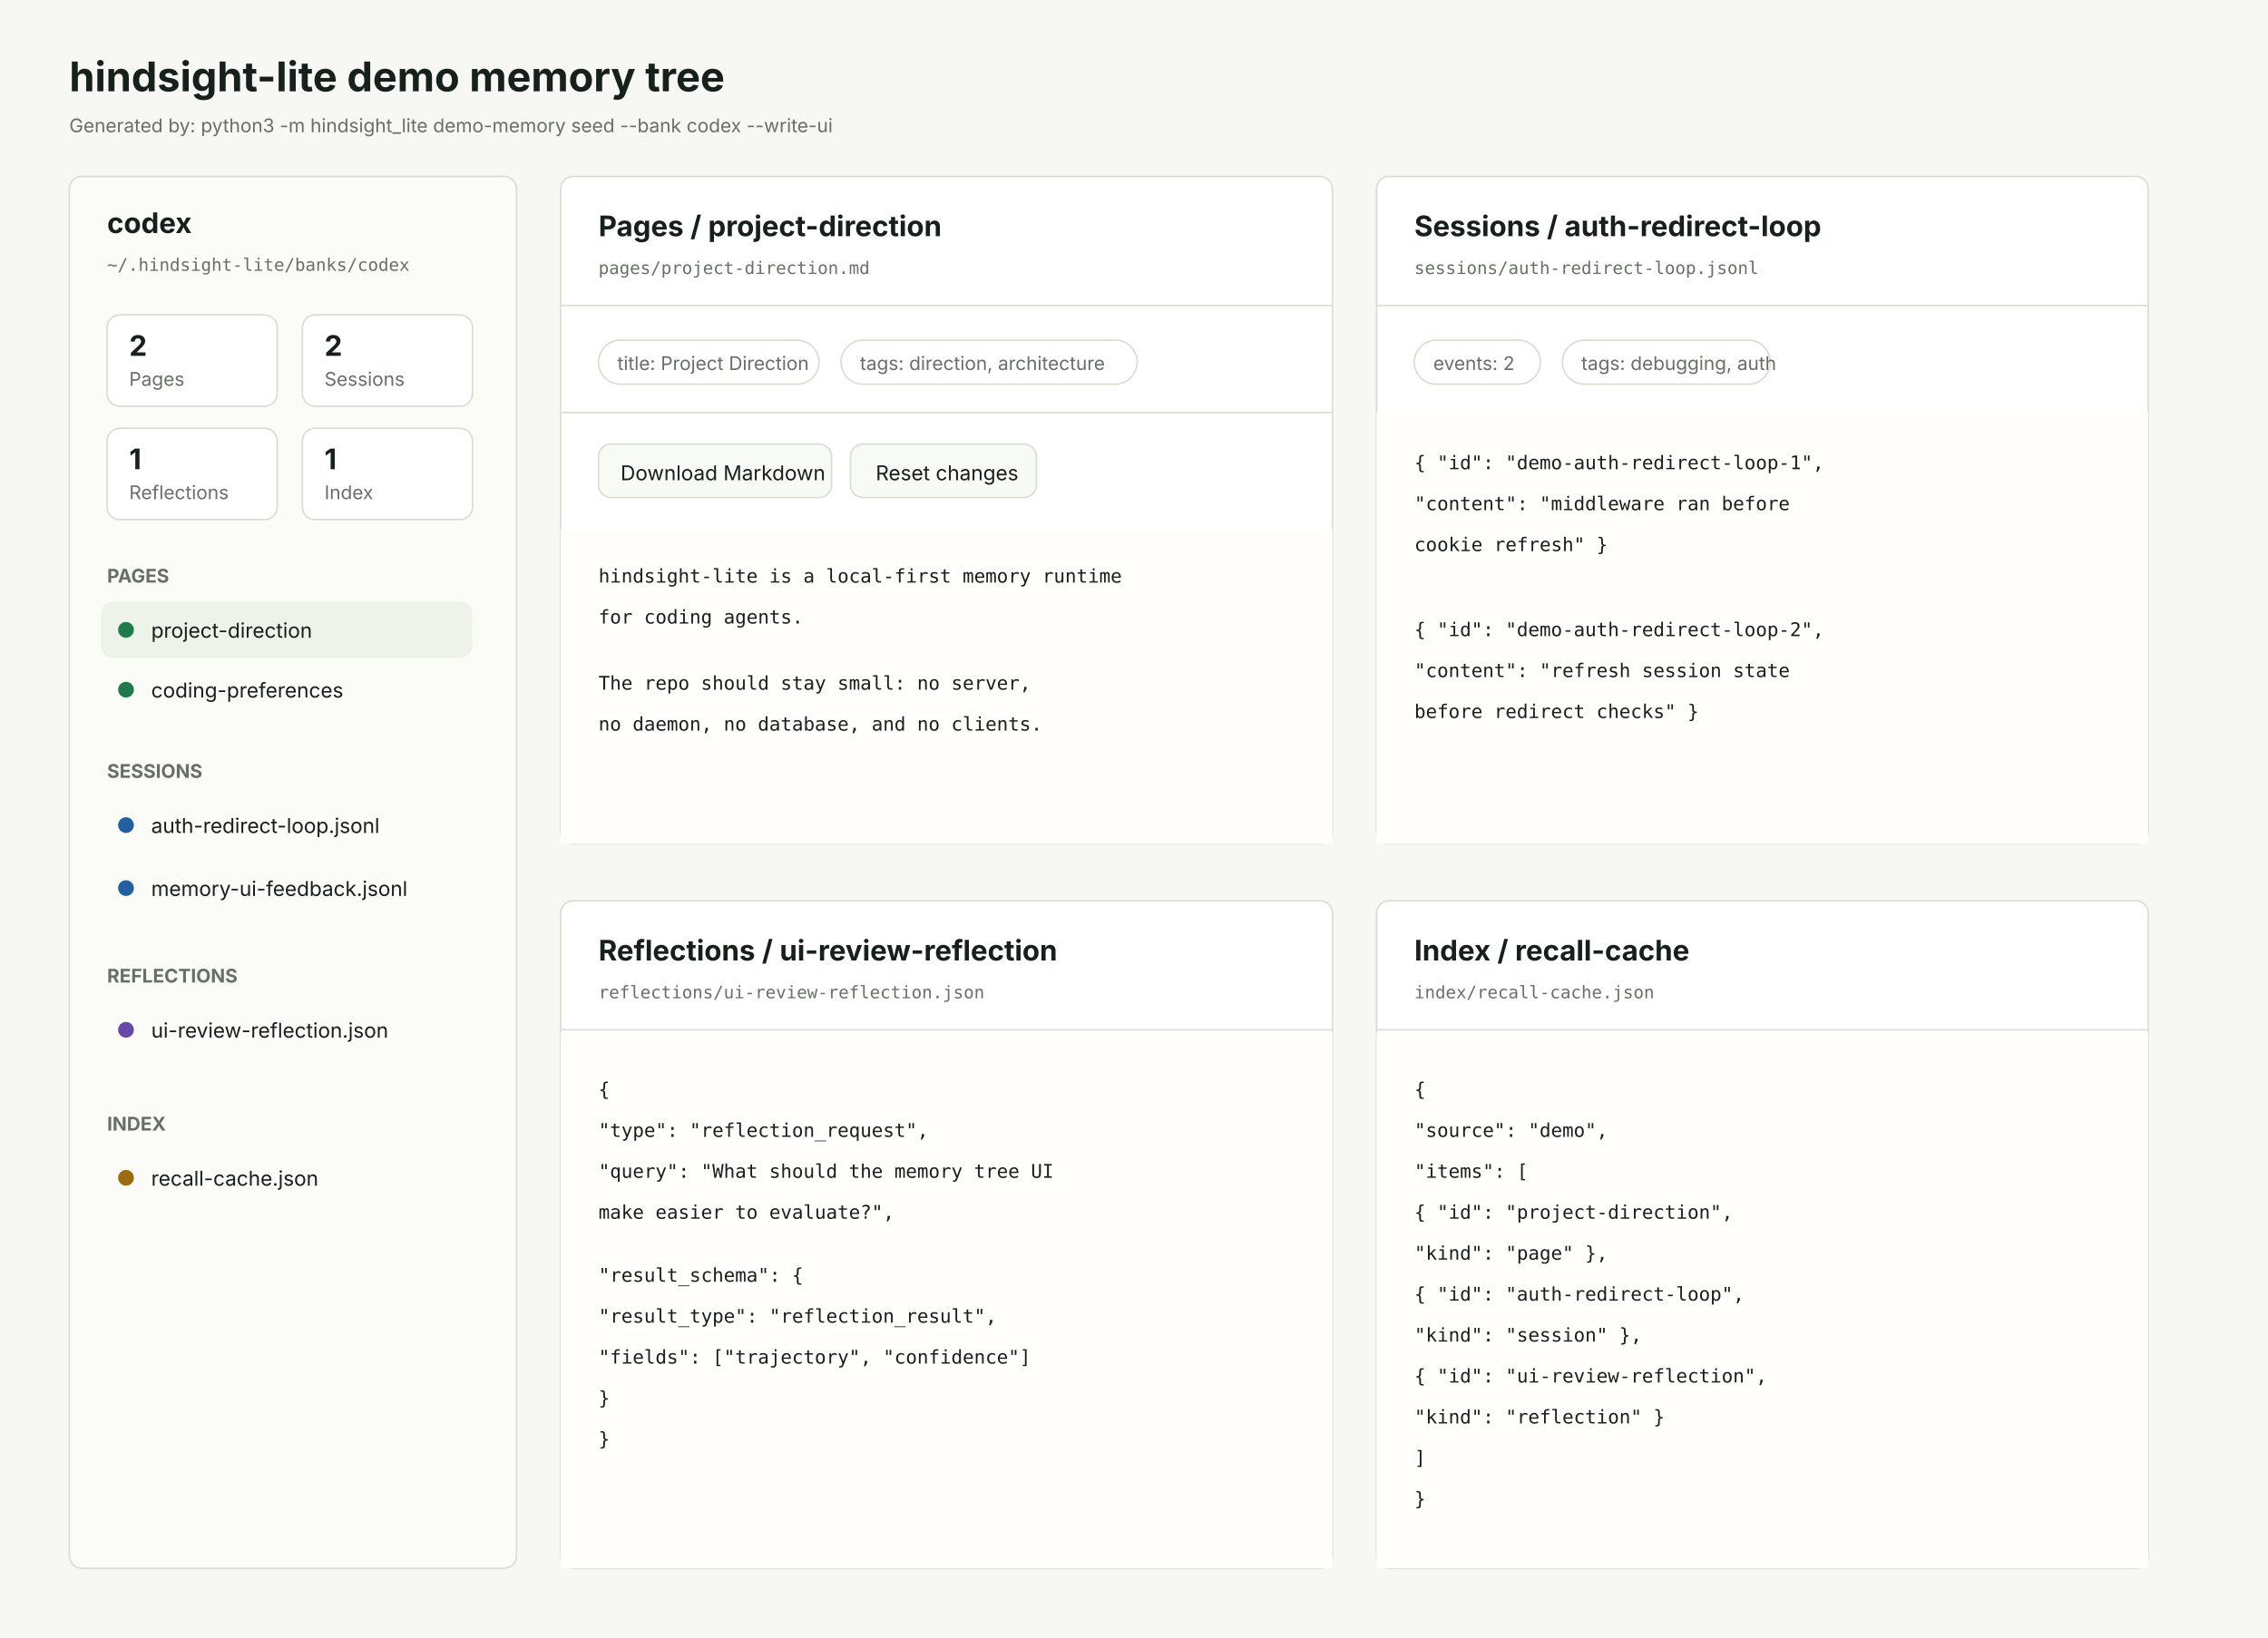
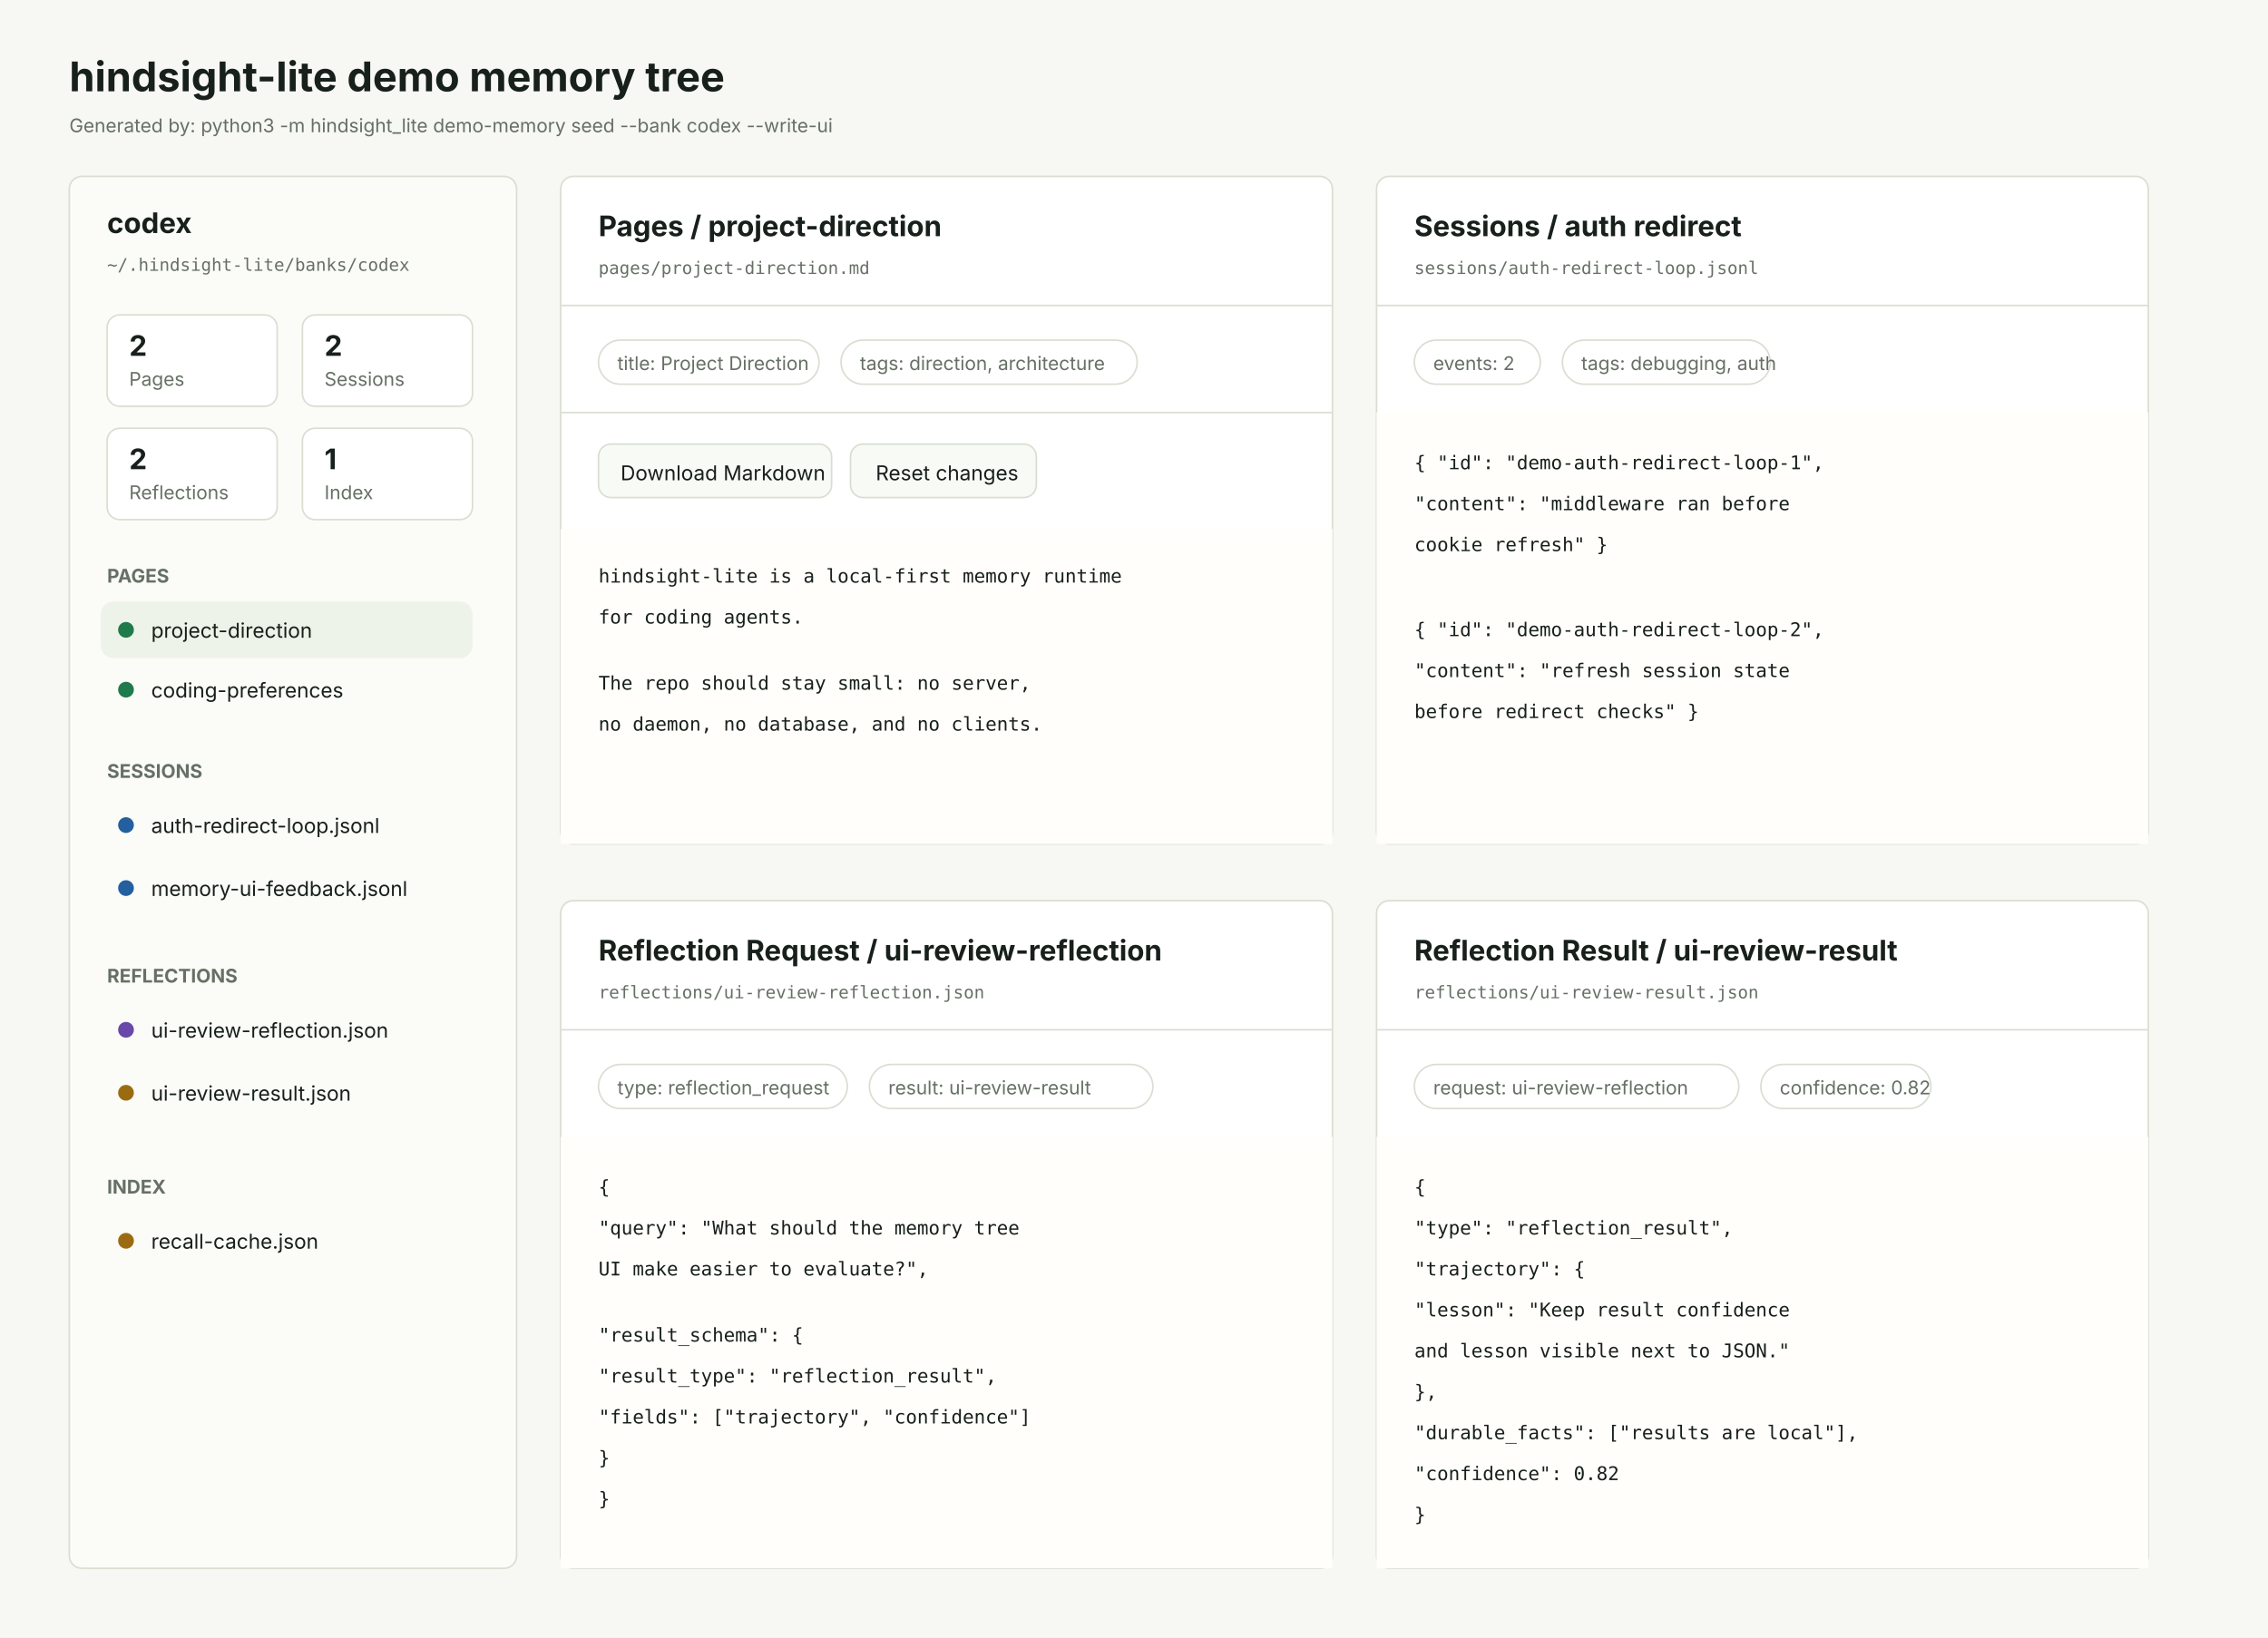
<svg xmlns="http://www.w3.org/2000/svg" width="1440" height="1040" viewBox="0 0 1440 1040" role="img" aria-labelledby="title desc">
  <defs>
    <style>
      .ui { font-family: -apple-system, BlinkMacSystemFont, "Segoe UI", sans-serif; }
      .mono { font-family: ui-monospace, SFMono-Regular, Menlo, monospace; }
      .title { fill: #18201b; font-size: 26px; font-weight: 700; }
      .section { fill: #18201b; font-size: 18px; font-weight: 700; }
      .small { fill: #667065; font-size: 12px; }
      .body { fill: #18201b; font-size: 13px; }
      .code { fill: #18201b; font-size: 12px; }
      .muted-code { fill: #667065; font-size: 11px; }
      .panel { fill: #ffffff; stroke: #d9ded2; }
      .soft { fill: #fbfbf7; stroke: #d9ded2; }
      .active { fill: #eef3e9; }
      .page { fill: #1f7a4c; }
      .session { fill: #245f9f; }
      .reflection { fill: #6848a8; }
+       .result { fill: #9b6b12; }
      .index { fill: #9b6b12; }
    </style>
  </defs>
  <rect width="1440" height="1040" fill="#f7f7f3" />
  <text x="44" y="58" class="ui title">hindsight-lite demo memory tree</text>
  <text x="44" y="84" class="ui small">Generated by: python3 -m hindsight_lite demo-memory seed --bank codex --write-ui</text>
  <g transform="translate(44 112)">
    <rect width="284" height="884" rx="8" class="soft" />
    <text x="24" y="36" class="ui section">codex</text>
    <text x="24" y="60" class="mono muted-code">~/.hindsight-lite/banks/codex</text>
    <g transform="translate(24 88)">
      <rect width="108" height="58" rx="8" class="panel" />
      <text x="14" y="26" class="ui section">2</text>
      <text x="14" y="45" class="ui small">Pages</text>
      <rect x="124" width="108" height="58" rx="8" class="panel" />
      <text x="138" y="26" class="ui section">2</text>
      <text x="138" y="45" class="ui small">Sessions</text>
      <rect y="72" width="108" height="58" rx="8" class="panel" />
-       <text x="14" y="98" class="ui section">1</text>
+       <text x="14" y="98" class="ui section">2</text>
      <text x="14" y="117" class="ui small">Reflections</text>
      <rect x="124" y="72" width="108" height="58" rx="8" class="panel" />
      <text x="138" y="98" class="ui section">1</text>
      <text x="138" y="117" class="ui small">Index</text>
    </g>
    <text x="24" y="258" class="ui small" font-weight="700">PAGES</text>
    <rect x="20" y="270" width="236" height="36" rx="8" class="active" />
    <circle cx="36" cy="288" r="5" class="page" />
    <text x="52" y="293" class="ui body">project-direction</text>
    <circle cx="36" cy="326" r="5" class="page" />
    <text x="52" y="331" class="ui body">coding-preferences</text>
    <text x="24" y="382" class="ui small" font-weight="700">SESSIONS</text>
    <circle cx="36" cy="412" r="5" class="session" />
    <text x="52" y="417" class="ui body">auth-redirect-loop.jsonl</text>
    <circle cx="36" cy="452" r="5" class="session" />
    <text x="52" y="457" class="ui body">memory-ui-feedback.jsonl</text>
    <text x="24" y="512" class="ui small" font-weight="700">REFLECTIONS</text>
    <circle cx="36" cy="542" r="5" class="reflection" />
    <text x="52" y="547" class="ui body">ui-review-reflection.json</text>
-     <text x="24" y="606" class="ui small" font-weight="700">INDEX</text>
-     <circle cx="36" cy="636" r="5" class="index" />
-     <text x="52" y="641" class="ui body">recall-cache.json</text>
+     <circle cx="36" cy="582" r="5" class="result" />
+     <text x="52" y="587" class="ui body">ui-review-result.json</text>
+     <text x="24" y="646" class="ui small" font-weight="700">INDEX</text>
+     <circle cx="36" cy="676" r="5" class="index" />
+     <text x="52" y="681" class="ui body">recall-cache.json</text>
  </g>
  <g transform="translate(356 112)">
    <rect width="490" height="424" rx="8" class="panel" />
    <text x="24" y="38" class="ui section">Pages / project-direction</text>
    <text x="24" y="62" class="mono muted-code">pages/project-direction.md</text>
    <line x1="0" y1="82" x2="490" y2="82" stroke="#d9ded2" />
    <g transform="translate(24 104)">
      <rect width="140" height="28" rx="14" class="panel" />
      <text x="12" y="19" class="ui small">title: Project Direction</text>
      <rect x="154" width="188" height="28" rx="14" class="panel" />
      <text x="166" y="19" class="ui small">tags: direction, architecture</text>
    </g>
    <line x1="0" y1="150" x2="490" y2="150" stroke="#d9ded2" />
    <g transform="translate(24 170)">
      <rect width="148" height="34" rx="8" fill="#f8faf5" stroke="#d9ded2" />
      <text x="14" y="23" class="ui body">Download Markdown</text>
      <rect x="160" width="118" height="34" rx="8" fill="#f8faf5" stroke="#d9ded2" />
      <text x="176" y="23" class="ui body">Reset changes</text>
    </g>
    <rect x="0" y="224" width="490" height="200" fill="#fffefb" />
    <text x="24" y="258" class="mono code">hindsight-lite is a local-first memory runtime</text>
    <text x="24" y="284" class="mono code">for coding agents.</text>
    <text x="24" y="326" class="mono code">The repo should stay small: no server,</text>
    <text x="24" y="352" class="mono code">no daemon, no database, and no clients.</text>
  </g>
  <g transform="translate(874 112)">
    <rect width="490" height="424" rx="8" class="panel" />
-     <text x="24" y="38" class="ui section">Sessions / auth-redirect-loop</text>
+     <text x="24" y="38" class="ui section">Sessions / auth redirect</text>
    <text x="24" y="62" class="mono muted-code">sessions/auth-redirect-loop.jsonl</text>
    <line x1="0" y1="82" x2="490" y2="82" stroke="#d9ded2" />
    <g transform="translate(24 104)">
      <rect width="80" height="28" rx="14" class="panel" />
      <text x="12" y="19" class="ui small">events: 2</text>
      <rect x="94" width="132" height="28" rx="14" class="panel" />
      <text x="106" y="19" class="ui small">tags: debugging, auth</text>
    </g>
    <rect x="0" y="150" width="490" height="274" fill="#fffefb" />
    <text x="24" y="186" class="mono code">{ "id": "demo-auth-redirect-loop-1",</text>
    <text x="24" y="212" class="mono code">  "content": "middleware ran before</text>
    <text x="24" y="238" class="mono code">  cookie refresh" }</text>
    <text x="24" y="292" class="mono code">{ "id": "demo-auth-redirect-loop-2",</text>
    <text x="24" y="318" class="mono code">  "content": "refresh session state</text>
    <text x="24" y="344" class="mono code">  before redirect checks" }</text>
  </g>
  <g transform="translate(356 572)">
    <rect width="490" height="424" rx="8" class="panel" />
-     <text x="24" y="38" class="ui section">Reflections / ui-review-reflection</text>
+     <text x="24" y="38" class="ui section">Reflection Request / ui-review-reflection</text>
    <text x="24" y="62" class="mono muted-code">reflections/ui-review-reflection.json</text>
    <line x1="0" y1="82" x2="490" y2="82" stroke="#d9ded2" />
-     <rect x="0" y="84" width="490" height="340" fill="#fffefb" />
-     <text x="24" y="124" class="mono code">{</text>
-     <text x="24" y="150" class="mono code">  "type": "reflection_request",</text>
-     <text x="24" y="176" class="mono code">  "query": "What should the memory tree UI</text>
-     <text x="24" y="202" class="mono code">  make easier to evaluate?",</text>
-     <text x="24" y="242" class="mono code">  "result_schema": {</text>
-     <text x="24" y="268" class="mono code">    "result_type": "reflection_result",</text>
-     <text x="24" y="294" class="mono code">    "fields": ["trajectory", "confidence"]</text>
-     <text x="24" y="320" class="mono code">  }</text>
-     <text x="24" y="346" class="mono code">}</text>
+     <g transform="translate(24 104)">
+       <rect width="158" height="28" rx="14" class="panel" />
+       <text x="12" y="19" class="ui small">type: reflection_request</text>
+       <rect x="172" width="180" height="28" rx="14" class="panel" />
+       <text x="184" y="19" class="ui small">result: ui-review-result</text>
+     </g>
+     <rect x="0" y="150" width="490" height="274" fill="#fffefb" />
+     <text x="24" y="186" class="mono code">{</text>
+     <text x="24" y="212" class="mono code">  "query": "What should the memory tree</text>
+     <text x="24" y="238" class="mono code">  UI make easier to evaluate?",</text>
+     <text x="24" y="280" class="mono code">  "result_schema": {</text>
+     <text x="24" y="306" class="mono code">    "result_type": "reflection_result",</text>
+     <text x="24" y="332" class="mono code">    "fields": ["trajectory", "confidence"]</text>
+     <text x="24" y="358" class="mono code">  }</text>
+     <text x="24" y="384" class="mono code">}</text>
  </g>
  <g transform="translate(874 572)">
    <rect width="490" height="424" rx="8" class="panel" />
-     <text x="24" y="38" class="ui section">Index / recall-cache</text>
-     <text x="24" y="62" class="mono muted-code">index/recall-cache.json</text>
+     <text x="24" y="38" class="ui section">Reflection Result / ui-review-result</text>
+     <text x="24" y="62" class="mono muted-code">reflections/ui-review-result.json</text>
    <line x1="0" y1="82" x2="490" y2="82" stroke="#d9ded2" />
-     <rect x="0" y="84" width="490" height="340" fill="#fffefb" />
-     <text x="24" y="124" class="mono code">{</text>
-     <text x="24" y="150" class="mono code">  "source": "demo",</text>
-     <text x="24" y="176" class="mono code">  "items": [</text>
-     <text x="24" y="202" class="mono code">    { "id": "project-direction",</text>
-     <text x="24" y="228" class="mono code">      "kind": "page" },</text>
-     <text x="24" y="254" class="mono code">    { "id": "auth-redirect-loop",</text>
-     <text x="24" y="280" class="mono code">      "kind": "session" },</text>
-     <text x="24" y="306" class="mono code">    { "id": "ui-review-reflection",</text>
-     <text x="24" y="332" class="mono code">      "kind": "reflection" }</text>
-     <text x="24" y="358" class="mono code">  ]</text>
-     <text x="24" y="384" class="mono code">}</text>
+     <g transform="translate(24 104)">
+       <rect width="206" height="28" rx="14" class="panel" />
+       <text x="12" y="19" class="ui small">request: ui-review-reflection</text>
+       <rect x="220" width="108" height="28" rx="14" class="panel" />
+       <text x="232" y="19" class="ui small">confidence: 0.82</text>
+     </g>
+     <rect x="0" y="150" width="490" height="274" fill="#fffefb" />
+     <text x="24" y="186" class="mono code">{</text>
+     <text x="24" y="212" class="mono code">  "type": "reflection_result",</text>
+     <text x="24" y="238" class="mono code">  "trajectory": {</text>
+     <text x="24" y="264" class="mono code">    "lesson": "Keep result confidence</text>
+     <text x="24" y="290" class="mono code">    and lesson visible next to JSON."</text>
+     <text x="24" y="316" class="mono code">  },</text>
+     <text x="24" y="342" class="mono code">  "durable_facts": ["results are local"],</text>
+     <text x="24" y="368" class="mono code">  "confidence": 0.82</text>
+     <text x="24" y="394" class="mono code">}</text>
  </g>
</svg>
